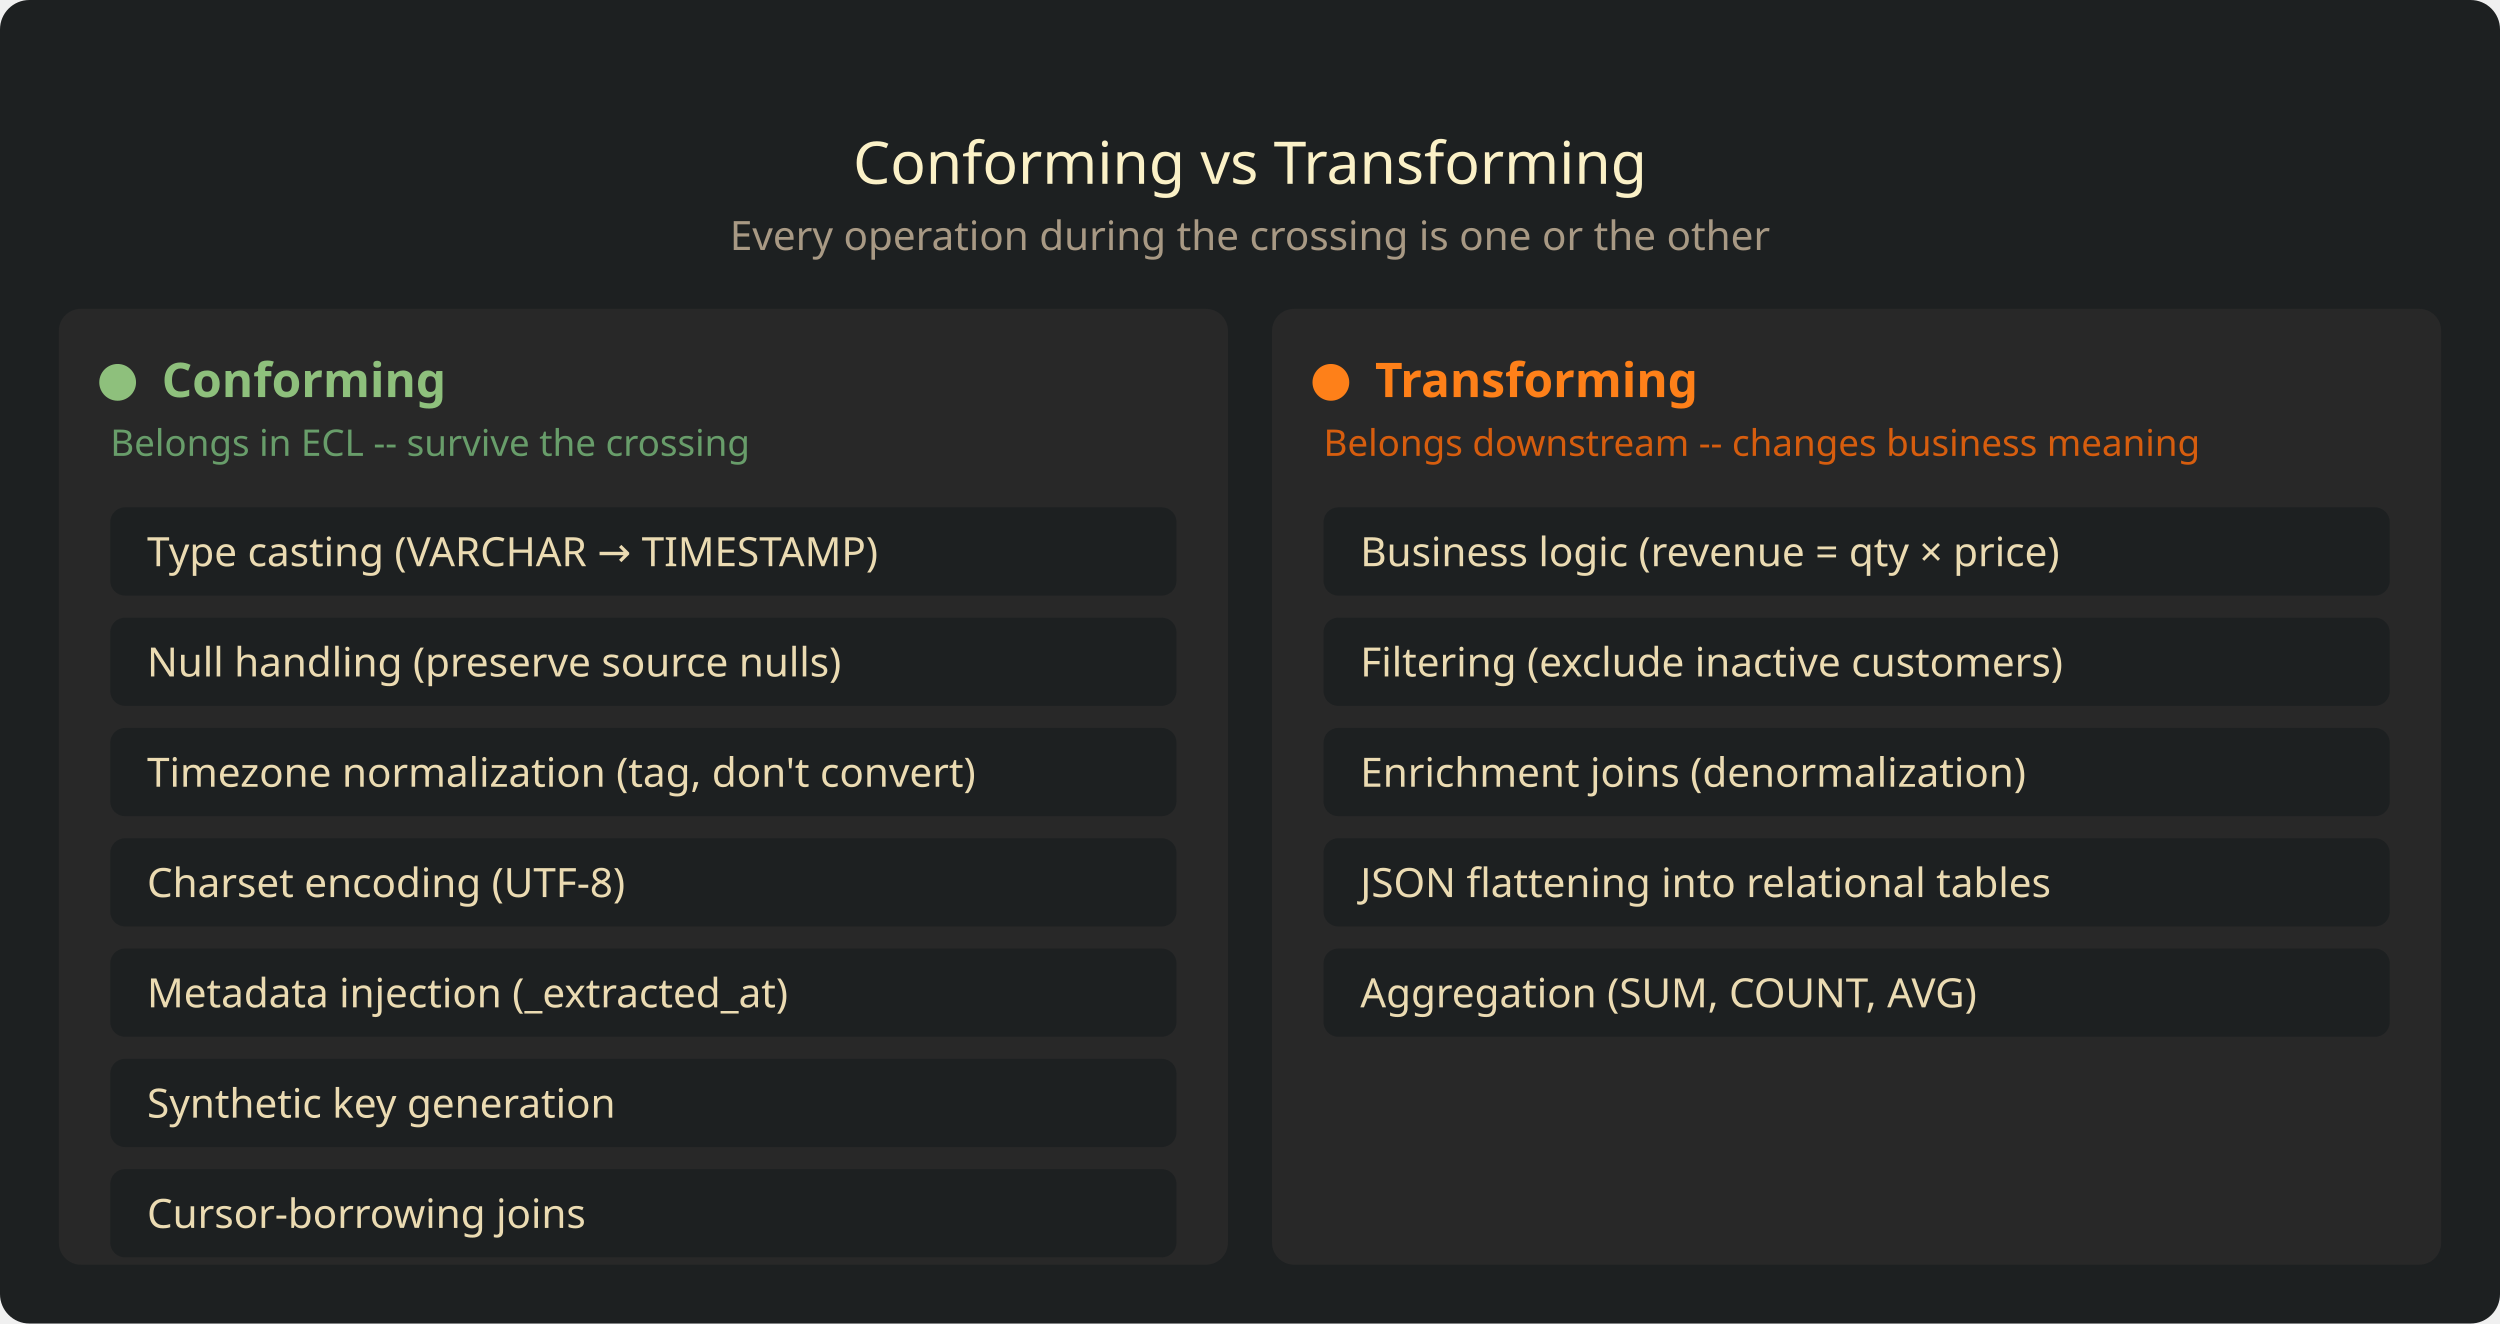
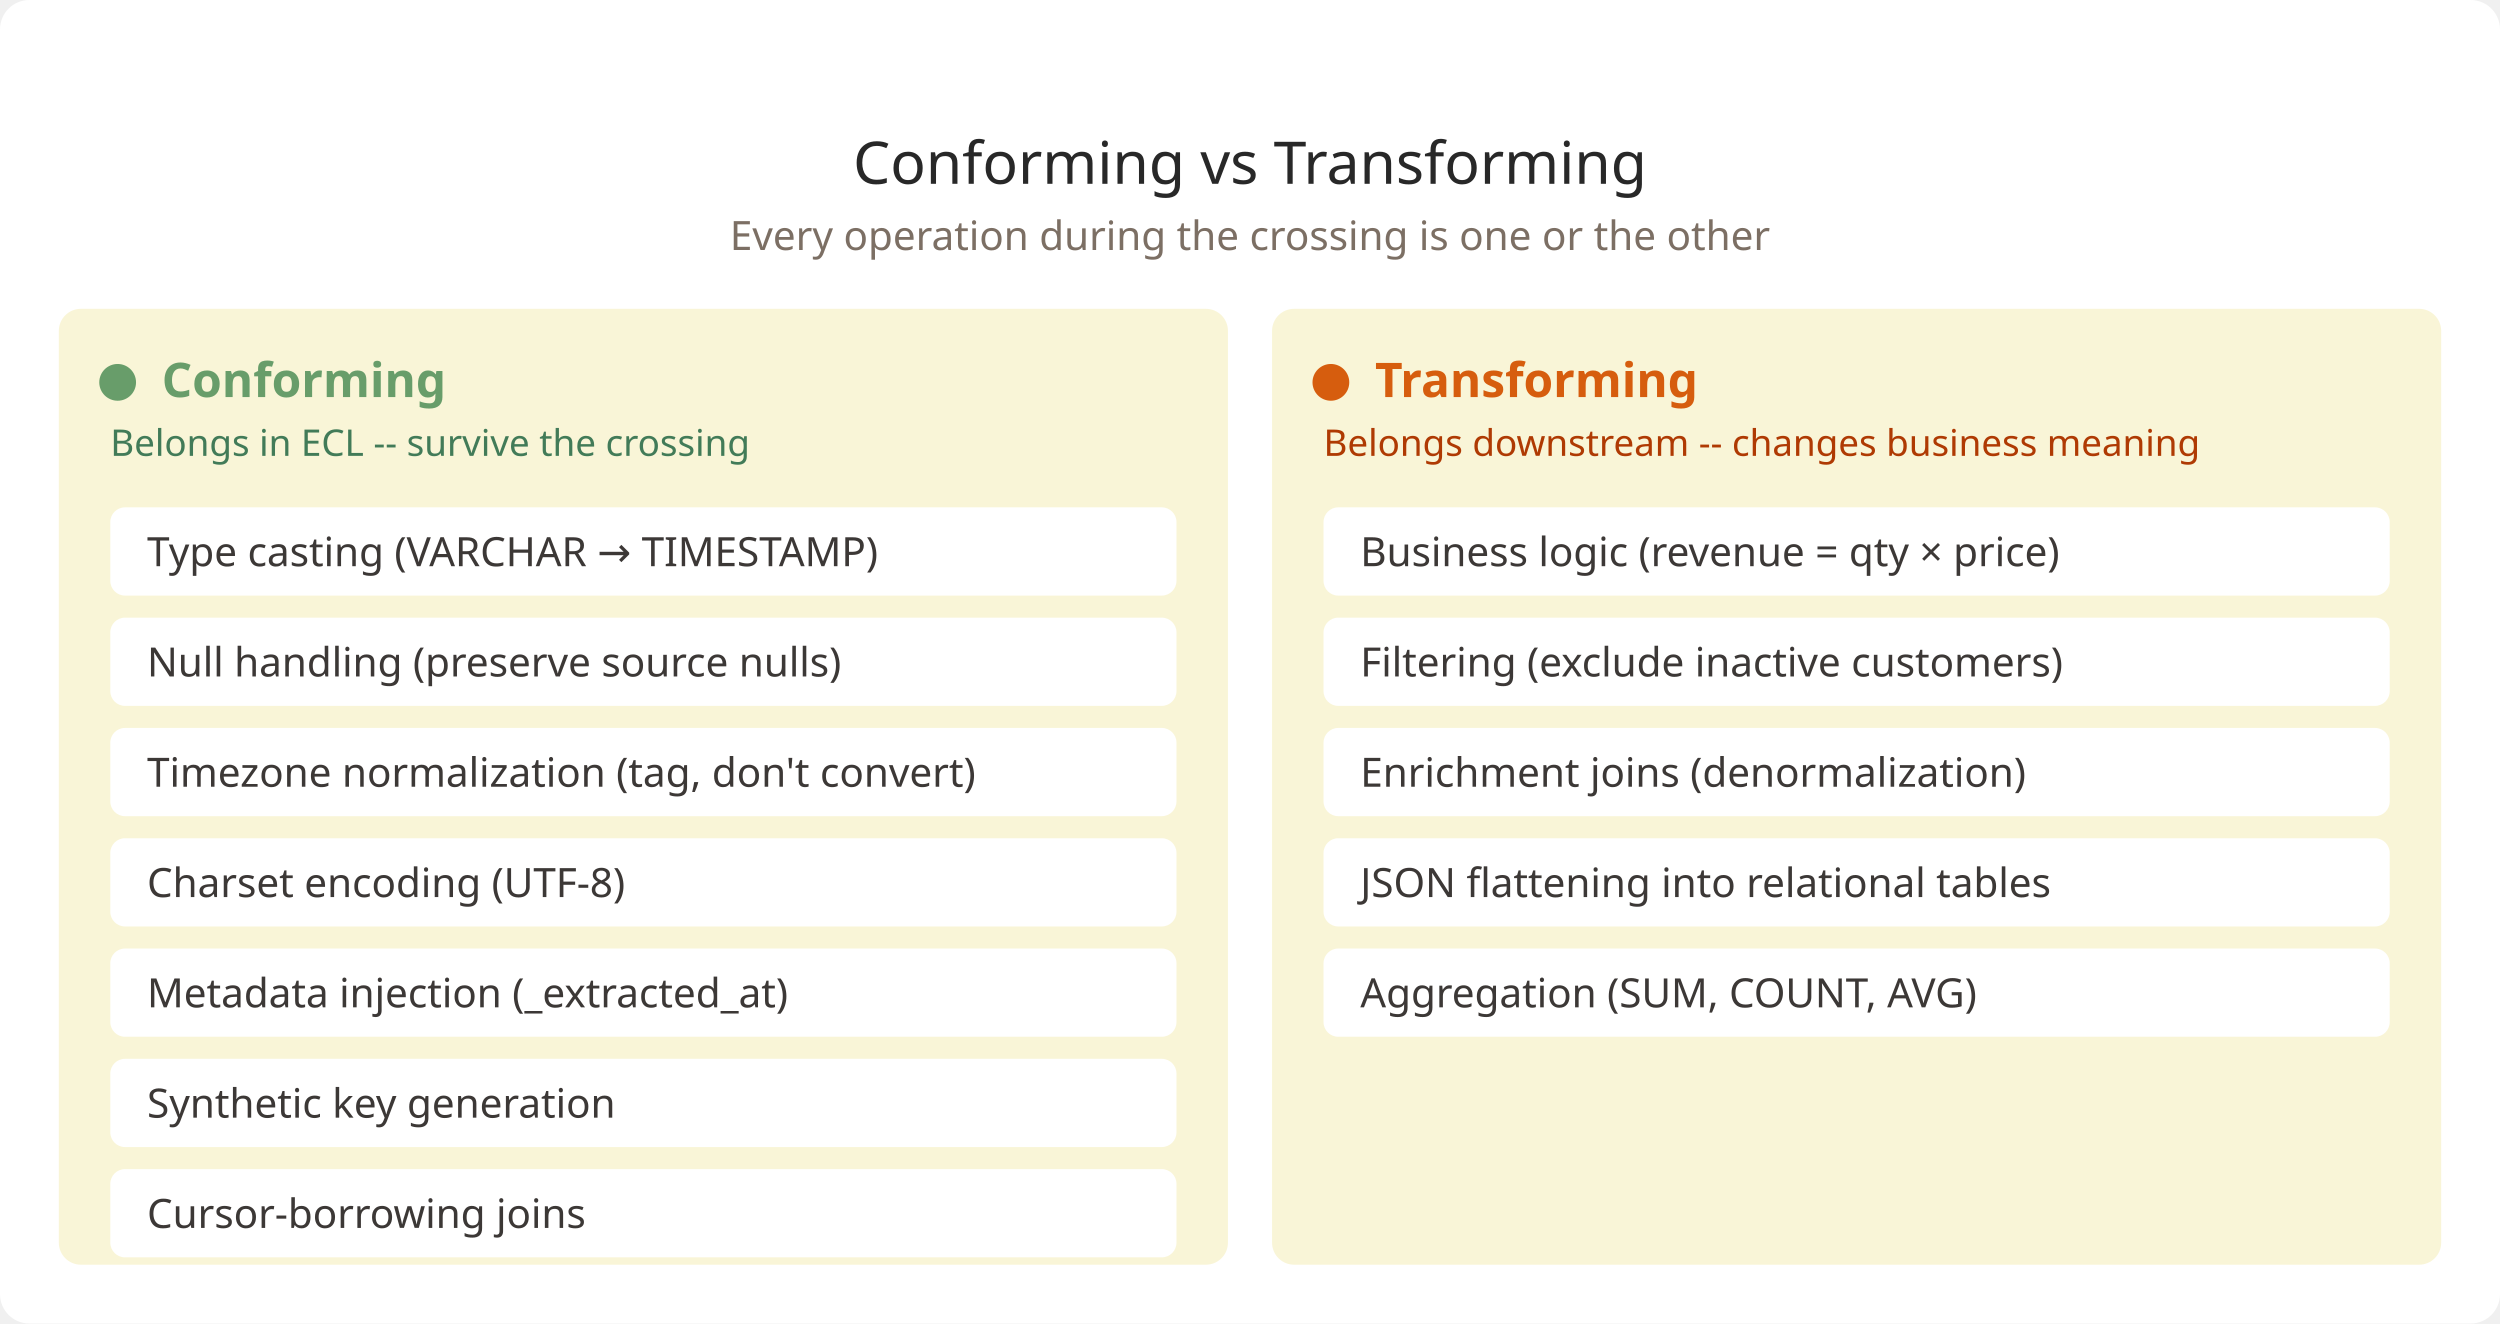
<svg xmlns="http://www.w3.org/2000/svg" width="680" height="360" viewBox="0 0 680 360">
-   <rect width="680" height="360" fill="#1d2021" rx="8" />
-   <text x="340" y="50" text-anchor="middle" fill="#fbf1c7" font-family="system-ui,sans-serif" font-size="16" font-weight="500">Conforming vs Transforming</text>
-   <text x="340" y="68" text-anchor="middle" fill="#a89984" font-family="system-ui,sans-serif" font-size="11">Every operation during the crossing is one or the other</text>
-   <rect x="16" y="84" width="318" height="260" fill="#282828" rx="6" />
-   <circle cx="32" cy="104" r="5" fill="#8ec07c" />
-   <text x="44" y="108" fill="#8ec07c" font-family="system-ui,sans-serif" font-size="13" font-weight="600">Conforming</text>
-   <text x="30" y="124" fill="#689d6a" font-family="system-ui,sans-serif" font-size="10">Belongs in ECL -- survive the crossing</text>
-   <rect x="30" y="138" width="290" height="24" fill="#1d2021" rx="4" />
-   <text x="40" y="154" fill="#ebdbb2" font-family="system-ui,sans-serif" font-size="11">Type casting (VARCHAR → TIMESTAMP)</text>
-   <rect x="30" y="168" width="290" height="24" fill="#1d2021" rx="4" />
-   <text x="40" y="184" fill="#ebdbb2" font-family="system-ui,sans-serif" font-size="11">Null handling (preserve source nulls)</text>
-   <rect x="30" y="198" width="290" height="24" fill="#1d2021" rx="4" />
-   <text x="40" y="214" fill="#ebdbb2" font-family="system-ui,sans-serif" font-size="11">Timezone normalization (tag, don't convert)</text>
-   <rect x="30" y="228" width="290" height="24" fill="#1d2021" rx="4" />
-   <text x="40" y="244" fill="#ebdbb2" font-family="system-ui,sans-serif" font-size="11">Charset encoding (UTF-8)</text>
-   <rect x="30" y="258" width="290" height="24" fill="#1d2021" rx="4" />
-   <text x="40" y="274" fill="#ebdbb2" font-family="system-ui,sans-serif" font-size="11">Metadata injection (_extracted_at)</text>
-   <rect x="30" y="288" width="290" height="24" fill="#1d2021" rx="4" />
-   <text x="40" y="304" fill="#ebdbb2" font-family="system-ui,sans-serif" font-size="11">Synthetic key generation</text>
-   <rect x="30" y="318" width="290" height="24" fill="#1d2021" rx="4" />
-   <text x="40" y="334" fill="#ebdbb2" font-family="system-ui,sans-serif" font-size="11">Cursor-borrowing joins</text>
-   <rect x="346" y="84" width="318" height="260" fill="#282828" rx="6" />
-   <circle cx="362" cy="104" r="5" fill="#fe8019" />
-   <text x="374" y="108" fill="#fe8019" font-family="system-ui,sans-serif" font-size="13" font-weight="600">Transforming</text>
-   <text x="360" y="124" fill="#d65d0e" font-family="system-ui,sans-serif" font-size="10">Belongs downstream -- changes business meaning</text>
-   <rect x="360" y="138" width="290" height="24" fill="#1d2021" rx="4" />
-   <text x="370" y="154" fill="#ebdbb2" font-family="system-ui,sans-serif" font-size="11">Business logic (revenue = qty × price)</text>
-   <rect x="360" y="168" width="290" height="24" fill="#1d2021" rx="4" />
-   <text x="370" y="184" fill="#ebdbb2" font-family="system-ui,sans-serif" font-size="11">Filtering (exclude inactive customers)</text>
-   <rect x="360" y="198" width="290" height="24" fill="#1d2021" rx="4" />
-   <text x="370" y="214" fill="#ebdbb2" font-family="system-ui,sans-serif" font-size="11">Enrichment joins (denormalization)</text>
-   <rect x="360" y="228" width="290" height="24" fill="#1d2021" rx="4" />
-   <text x="370" y="244" fill="#ebdbb2" font-family="system-ui,sans-serif" font-size="11">JSON flattening into relational tables</text>
-   <rect x="360" y="258" width="290" height="24" fill="#1d2021" rx="4" />
-   <text x="370" y="274" fill="#ebdbb2" font-family="system-ui,sans-serif" font-size="11">Aggregation (SUM, COUNT, AVG)</text>
+   <rect width="680" height="360" fill="#ffffff" rx="8" />
+   <text x="340" y="50" text-anchor="middle" fill="#282828" font-family="system-ui,sans-serif" font-size="16" font-weight="500">Conforming vs Transforming</text>
+   <text x="340" y="68" text-anchor="middle" fill="#7c6f64" font-family="system-ui,sans-serif" font-size="11">Every operation during the crossing is one or the other</text>
+   <rect x="16" y="84" width="318" height="260" fill="#f9f5d7" rx="6" />
+   <circle cx="32" cy="104" r="5" fill="#689d6a" />
+   <text x="44" y="108" fill="#689d6a" font-family="system-ui,sans-serif" font-size="13" font-weight="600">Conforming</text>
+   <text x="30" y="124" fill="#427b58" font-family="system-ui,sans-serif" font-size="10">Belongs in ECL -- survive the crossing</text>
+   <rect x="30" y="138" width="290" height="24" fill="#ffffff" rx="4" />
+   <text x="40" y="154" fill="#3c3836" font-family="system-ui,sans-serif" font-size="11">Type casting (VARCHAR → TIMESTAMP)</text>
+   <rect x="30" y="168" width="290" height="24" fill="#ffffff" rx="4" />
+   <text x="40" y="184" fill="#3c3836" font-family="system-ui,sans-serif" font-size="11">Null handling (preserve source nulls)</text>
+   <rect x="30" y="198" width="290" height="24" fill="#ffffff" rx="4" />
+   <text x="40" y="214" fill="#3c3836" font-family="system-ui,sans-serif" font-size="11">Timezone normalization (tag, don't convert)</text>
+   <rect x="30" y="228" width="290" height="24" fill="#ffffff" rx="4" />
+   <text x="40" y="244" fill="#3c3836" font-family="system-ui,sans-serif" font-size="11">Charset encoding (UTF-8)</text>
+   <rect x="30" y="258" width="290" height="24" fill="#ffffff" rx="4" />
+   <text x="40" y="274" fill="#3c3836" font-family="system-ui,sans-serif" font-size="11">Metadata injection (_extracted_at)</text>
+   <rect x="30" y="288" width="290" height="24" fill="#ffffff" rx="4" />
+   <text x="40" y="304" fill="#3c3836" font-family="system-ui,sans-serif" font-size="11">Synthetic key generation</text>
+   <rect x="30" y="318" width="290" height="24" fill="#ffffff" rx="4" />
+   <text x="40" y="334" fill="#3c3836" font-family="system-ui,sans-serif" font-size="11">Cursor-borrowing joins</text>
+   <rect x="346" y="84" width="318" height="260" fill="#f9f5d7" rx="6" />
+   <circle cx="362" cy="104" r="5" fill="#d65d0e" />
+   <text x="374" y="108" fill="#d65d0e" font-family="system-ui,sans-serif" font-size="13" font-weight="600">Transforming</text>
+   <text x="360" y="124" fill="#af3a03" font-family="system-ui,sans-serif" font-size="10">Belongs downstream -- changes business meaning</text>
+   <rect x="360" y="138" width="290" height="24" fill="#ffffff" rx="4" />
+   <text x="370" y="154" fill="#3c3836" font-family="system-ui,sans-serif" font-size="11">Business logic (revenue = qty × price)</text>
+   <rect x="360" y="168" width="290" height="24" fill="#ffffff" rx="4" />
+   <text x="370" y="184" fill="#3c3836" font-family="system-ui,sans-serif" font-size="11">Filtering (exclude inactive customers)</text>
+   <rect x="360" y="198" width="290" height="24" fill="#ffffff" rx="4" />
+   <text x="370" y="214" fill="#3c3836" font-family="system-ui,sans-serif" font-size="11">Enrichment joins (denormalization)</text>
+   <rect x="360" y="228" width="290" height="24" fill="#ffffff" rx="4" />
+   <text x="370" y="244" fill="#3c3836" font-family="system-ui,sans-serif" font-size="11">JSON flattening into relational tables</text>
+   <rect x="360" y="258" width="290" height="24" fill="#ffffff" rx="4" />
+   <text x="370" y="274" fill="#3c3836" font-family="system-ui,sans-serif" font-size="11">Aggregation (SUM, COUNT, AVG)</text>
</svg>
